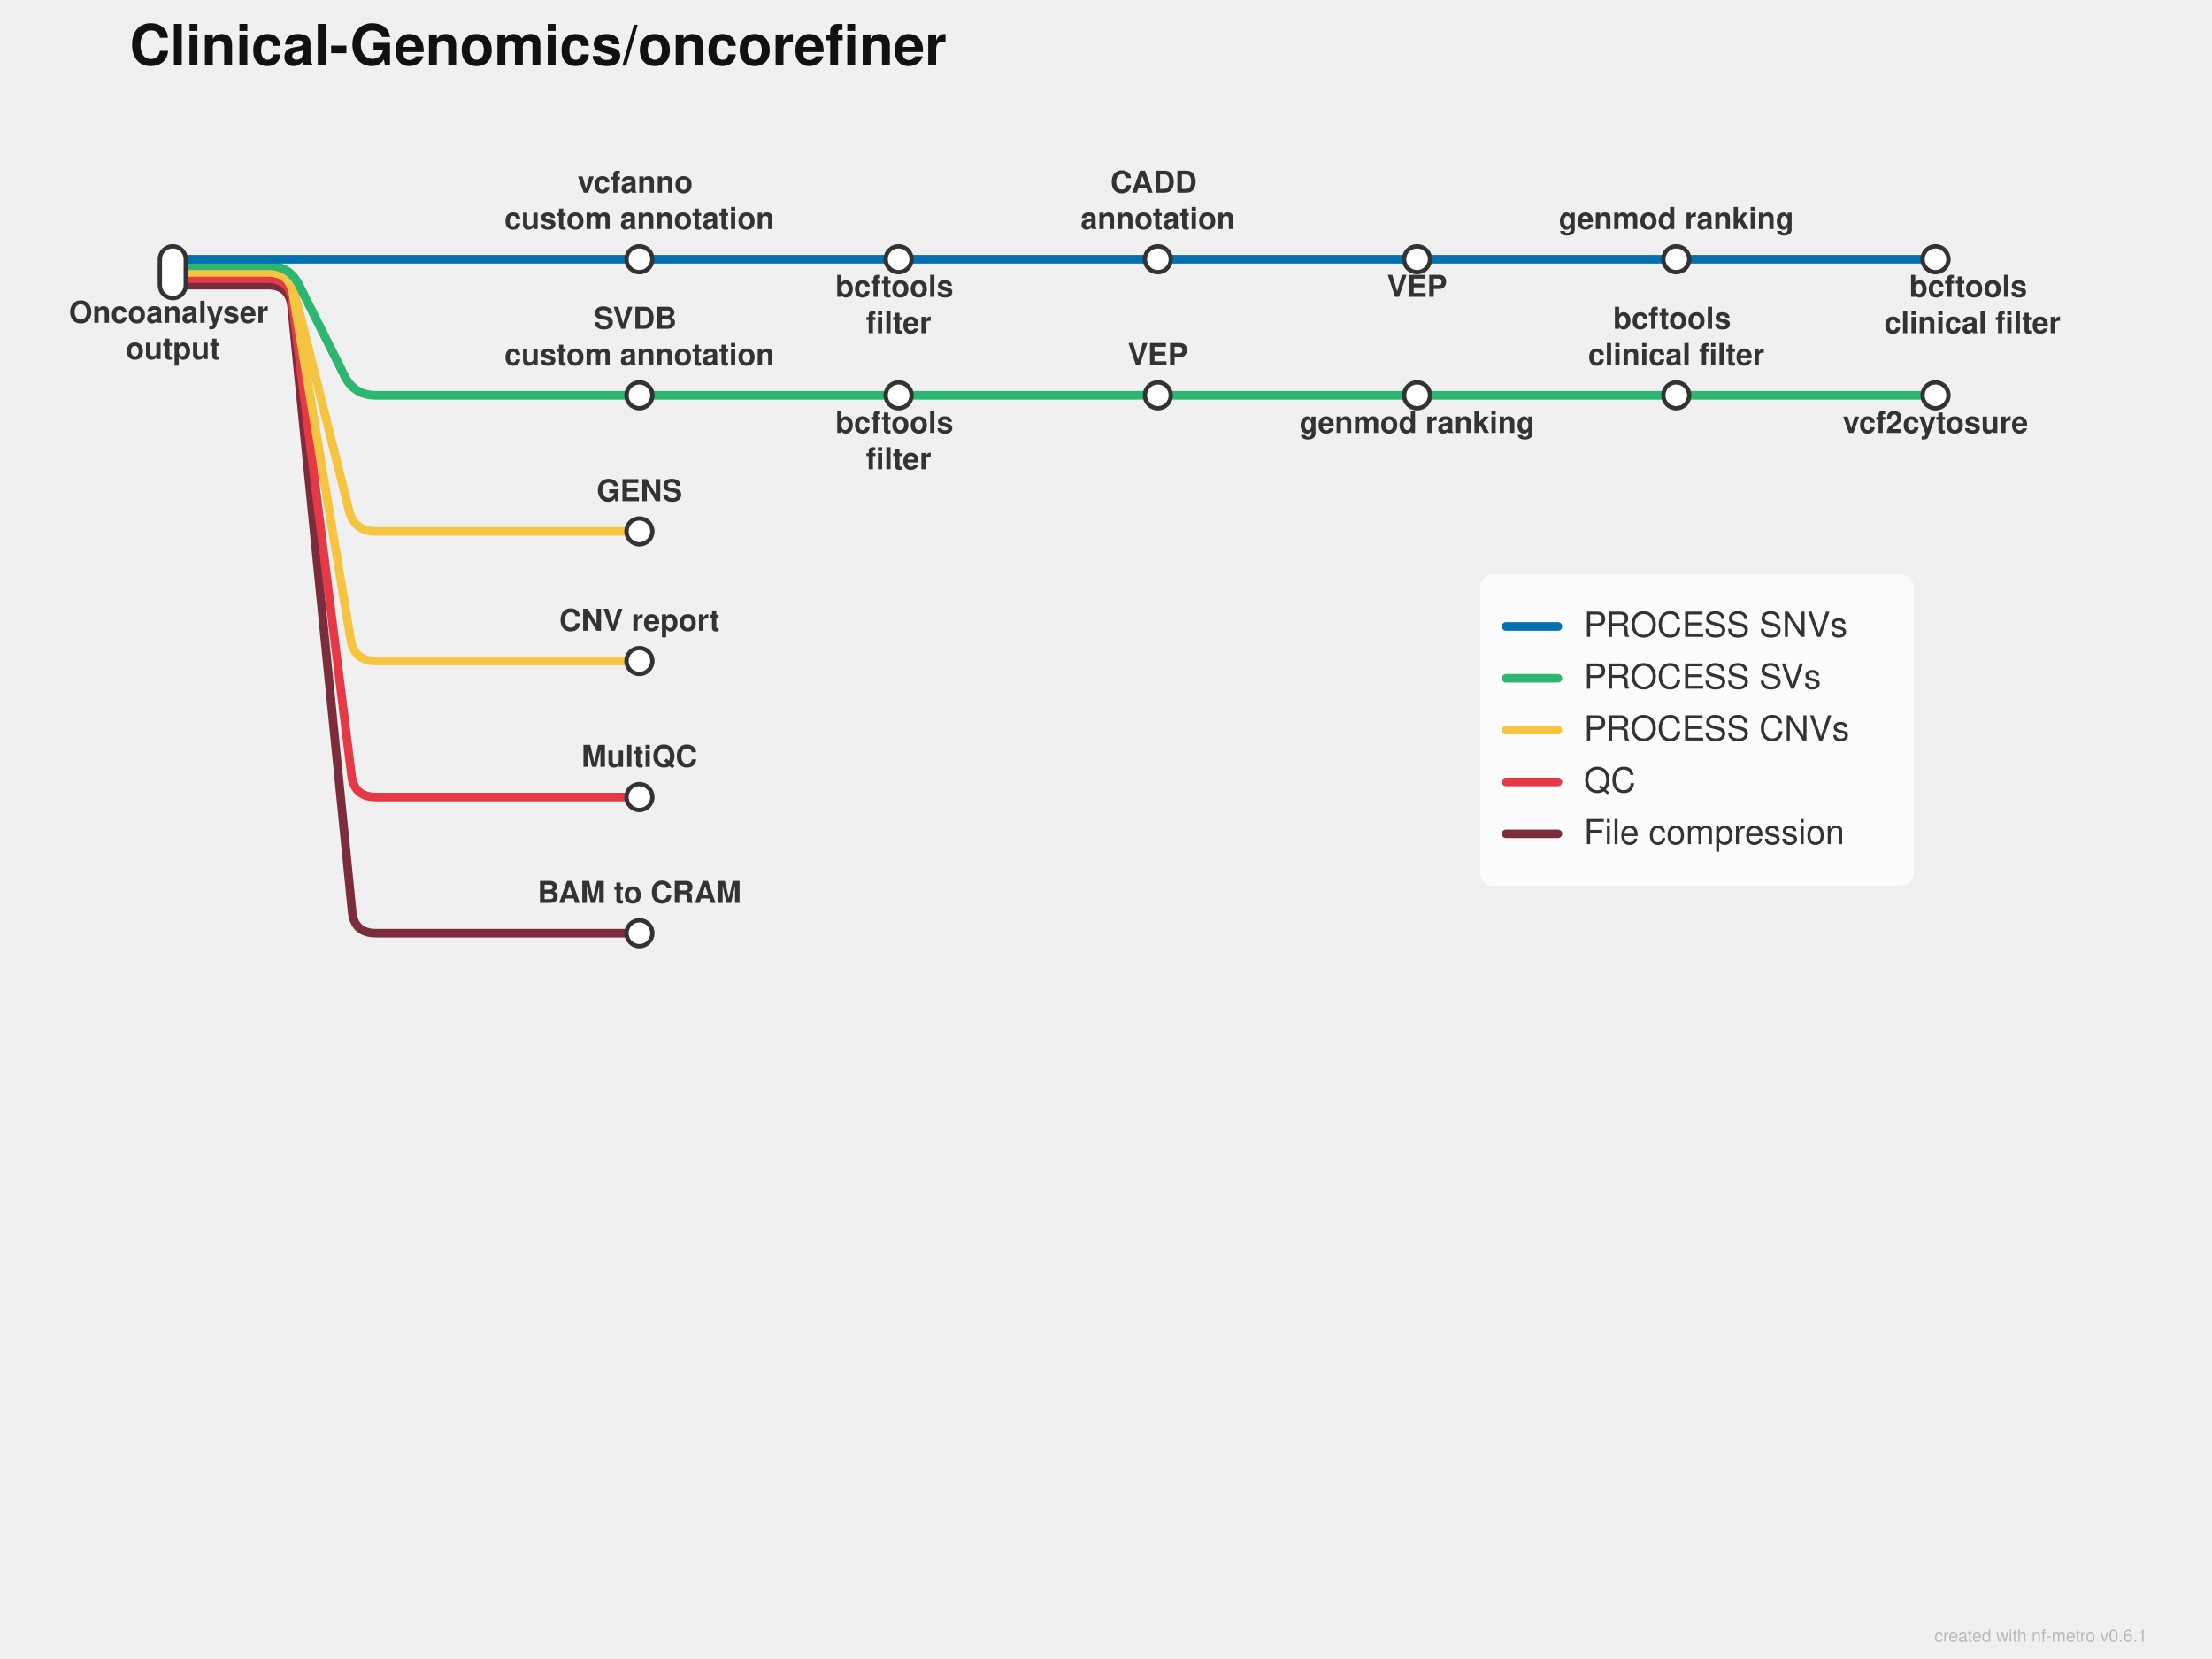
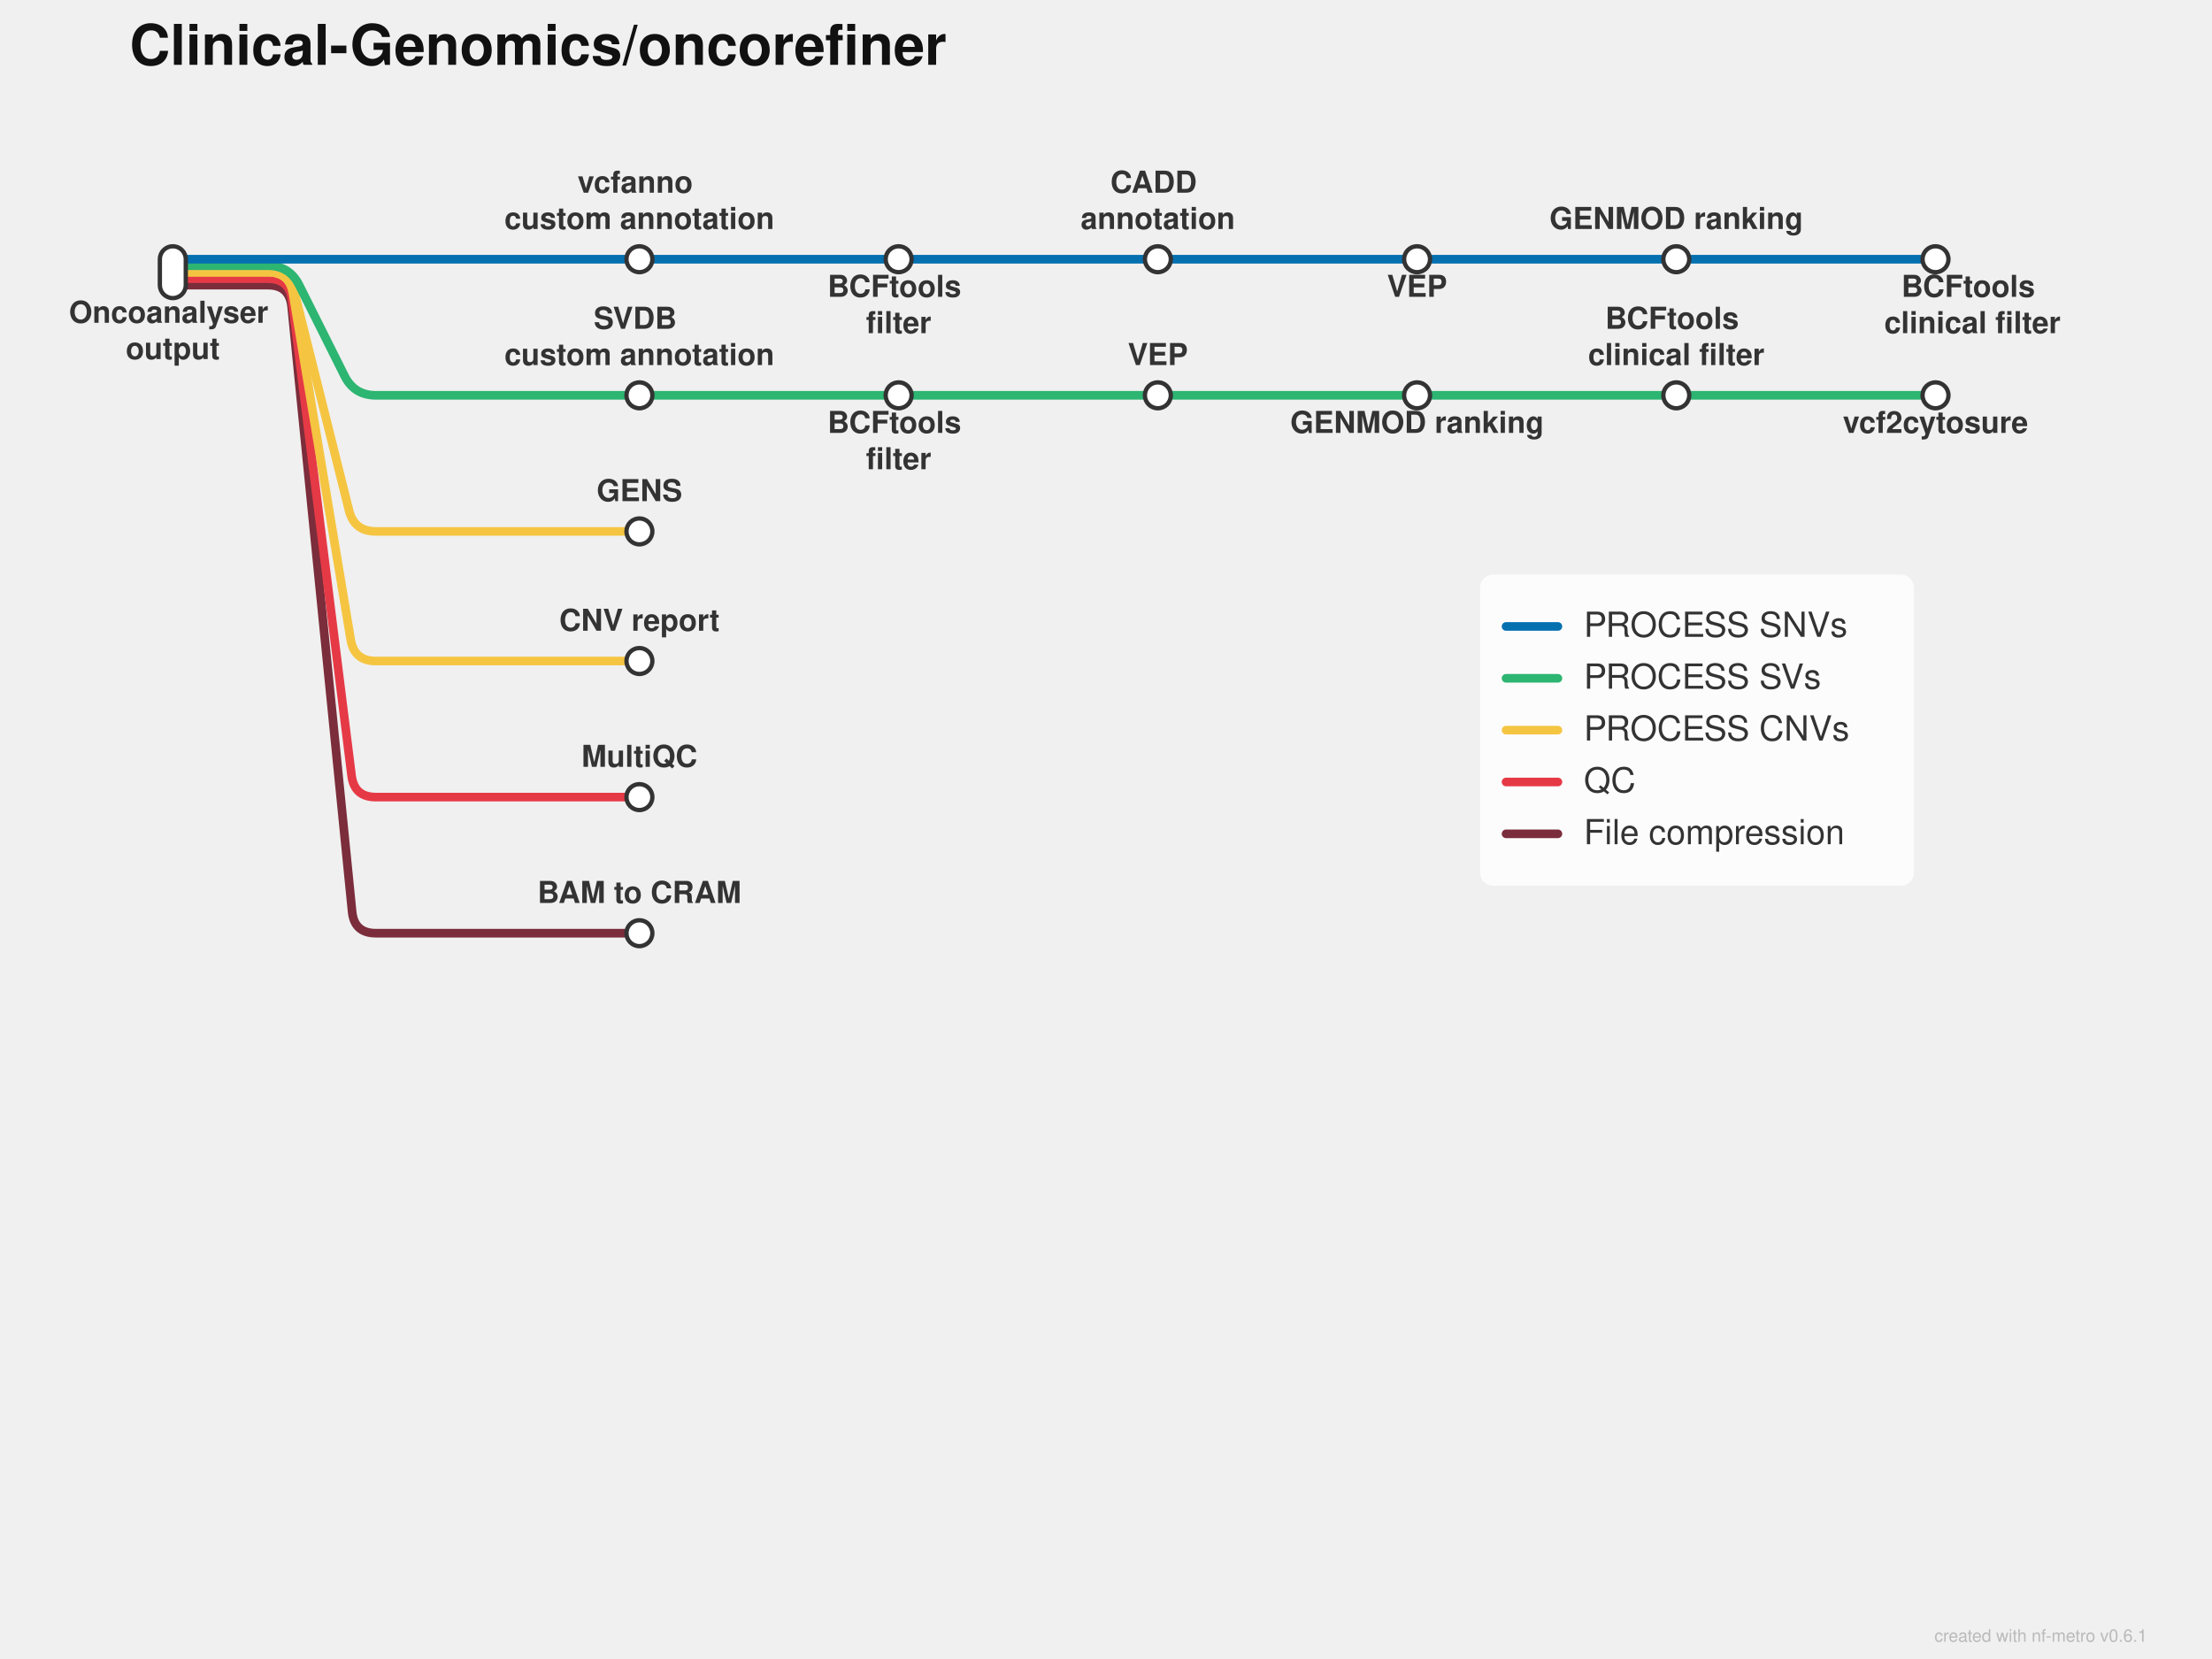
<svg xmlns="http://www.w3.org/2000/svg" width="1024" height="768" viewBox="0 0 1024 768">
  <defs>
</defs>
  <style>@media (prefers-color-scheme: dark) {
    .nf-metro-section-label { fill: #d0d0d0; }
    .nf-metro-section-num-circle { fill: #777777; }
    .nf-metro-title { fill: #ffffff; }
}
</style>
  <text x="60.0" y="30.0" font-size="26.0" fill="#111111" font-family="'Helvetica Neue', Helvetica, Arial, sans-serif" font-weight="bold" class="nf-metro-title">Clinical-Genomics/oncorefiner</text>
  <path d="M296.0,183.0 L416.0,183.0" stroke="#2db572" stroke-width="4.0" stroke-linecap="round" />
  <path d="M416.0,183.0 L536.0,183.0" stroke="#2db572" stroke-width="4.0" stroke-linecap="round" />
  <path d="M536.0,183.0 L656.0,183.0" stroke="#2db572" stroke-width="4.0" stroke-linecap="round" />
  <path d="M656.0,183.0 L776.0,183.0" stroke="#2db572" stroke-width="4.0" stroke-linecap="round" />
  <path d="M776.0,183.0 L896.0,183.0" stroke="#2db572" stroke-width="4.0" stroke-linecap="round" />
  <path d="M80.0,132.0 L124.0,132.0 Q134.0,132.0,134.995,141.95 L163.005,422.05 Q164.0,432.0,174.0,432.0 L296.0,432.0" stroke="#7b2d3b" stroke-width="4.0" fill="none" stroke-linecap="round" stroke-linejoin="round" />
  <path d="M80.0,129.0 L124.0,129.0 Q134.0,129.0,135.24,138.923 L162.76,359.077 Q164.0,369.0,174.0,369.0 L296.0,369.0" stroke="#e63946" stroke-width="4.0" fill="none" stroke-linecap="round" stroke-linejoin="round" />
  <path d="M80.0,126.0 L124.0,126.0 Q134.0,126.0,136.425,135.701 L161.575,236.299 Q164.0,246.0,174.0,246.0 L296.0,246.0" stroke="#f5c542" stroke-width="4.0" fill="none" stroke-linecap="round" stroke-linejoin="round" />
  <path d="M80.0,126.0 L124.0,126.0 Q134.0,126.0,135.644,135.864 L162.356,296.136 Q164.0,306.0,174.0,306.0 L296.0,306.0" stroke="#f5c542" stroke-width="4.0" fill="none" stroke-linecap="round" stroke-linejoin="round" />
  <path d="M80.0,123.0 L124.0,123.0 Q134.0,123.0,138.472,131.944 L159.528,174.056 Q164.0,183.0,174.0,183.0 L296.0,183.0" stroke="#2db572" stroke-width="4.0" fill="none" stroke-linecap="round" stroke-linejoin="round" />
  <path d="M80.0,120.0 L296.0,120.0" stroke="#0570b0" stroke-width="4.0" stroke-linecap="round" />
  <path d="M296.0,120.0 L416.0,120.0" stroke="#0570b0" stroke-width="4.0" stroke-linecap="round" />
  <path d="M416.0,120.0 L536.0,120.0" stroke="#0570b0" stroke-width="4.0" stroke-linecap="round" />
  <path d="M536.0,120.0 L656.0,120.0" stroke="#0570b0" stroke-width="4.0" stroke-linecap="round" />
  <path d="M656.0,120.0 L776.0,120.0" stroke="#0570b0" stroke-width="4.0" stroke-linecap="round" />
  <path d="M776.0,120.0 L896.0,120.0" stroke="#0570b0" stroke-width="4.0" stroke-linecap="round" />
  <rect x="74.0" y="114.0" width="12.0" height="24.0" rx="6.0" ry="6.0" fill="#ffffff" stroke="#333333" stroke-width="2.0" />
  <rect x="290.0" y="114.0" width="12.0" height="12.0" rx="6.0" ry="6.0" fill="#ffffff" stroke="#333333" stroke-width="2.0" />
  <rect x="650.0" y="114.0" width="12.0" height="12.0" rx="6.0" ry="6.0" fill="#ffffff" stroke="#333333" stroke-width="2.0" />
  <rect x="530.0" y="114.0" width="12.0" height="12.0" rx="6.0" ry="6.0" fill="#ffffff" stroke="#333333" stroke-width="2.0" />
  <rect x="410.0" y="114.0" width="12.0" height="12.0" rx="6.0" ry="6.0" fill="#ffffff" stroke="#333333" stroke-width="2.0" />
  <rect x="890.0" y="114.0" width="12.0" height="12.0" rx="6.0" ry="6.0" fill="#ffffff" stroke="#333333" stroke-width="2.0" />
  <rect x="770.0" y="114.0" width="12.0" height="12.0" rx="6.0" ry="6.0" fill="#ffffff" stroke="#333333" stroke-width="2.0" />
  <rect x="290.0" y="177.0" width="12.0" height="12.0" rx="6.0" ry="6.0" fill="#ffffff" stroke="#333333" stroke-width="2.0" />
  <rect x="530.0" y="177.0" width="12.0" height="12.0" rx="6.0" ry="6.0" fill="#ffffff" stroke="#333333" stroke-width="2.0" />
  <rect x="410.0" y="177.0" width="12.0" height="12.0" rx="6.0" ry="6.0" fill="#ffffff" stroke="#333333" stroke-width="2.0" />
  <rect x="770.0" y="177.0" width="12.0" height="12.0" rx="6.0" ry="6.0" fill="#ffffff" stroke="#333333" stroke-width="2.0" />
  <rect x="650.0" y="177.0" width="12.0" height="12.0" rx="6.0" ry="6.0" fill="#ffffff" stroke="#333333" stroke-width="2.0" />
  <rect x="890.0" y="177.0" width="12.0" height="12.0" rx="6.0" ry="6.0" fill="#ffffff" stroke="#333333" stroke-width="2.0" />
  <rect x="290.0" y="240.0" width="12.0" height="12.0" rx="6.0" ry="6.0" fill="#ffffff" stroke="#333333" stroke-width="2.0" />
  <rect x="290.0" y="300.0" width="12.0" height="12.0" rx="6.0" ry="6.0" fill="#ffffff" stroke="#333333" stroke-width="2.0" />
  <rect x="290.0" y="363.0" width="12.0" height="12.0" rx="6.0" ry="6.0" fill="#ffffff" stroke="#333333" stroke-width="2.0" />
  <rect x="290.0" y="426.0" width="12.0" height="12.0" rx="6.0" ry="6.0" fill="#ffffff" stroke="#333333" stroke-width="2.0" />
  <text x="80.0" y="143.0" font-size="14.0" fill="#333333" font-family="'Helvetica Neue', Helvetica, Arial, sans-serif" font-weight="bold" text-anchor="middle" dominant-baseline="hanging">
    <tspan x="80.0" dy="0em">Oncoanalyser</tspan>
    <tspan x="80.0" dy="1.2em">output</tspan>
  </text>
  <text x="296.0" y="89.2" font-size="14.0" fill="#333333" font-family="'Helvetica Neue', Helvetica, Arial, sans-serif" font-weight="bold" text-anchor="middle" dominant-baseline="auto">
    <tspan x="296.0" dy="0em">vcfanno</tspan>
    <tspan x="296.0" dy="1.2em">custom annotation</tspan>
  </text>
  <text x="296.0" y="152.2" font-size="14.0" fill="#333333" font-family="'Helvetica Neue', Helvetica, Arial, sans-serif" font-weight="bold" text-anchor="middle" dominant-baseline="auto">
    <tspan x="296.0" dy="0em">SVDB</tspan>
    <tspan x="296.0" dy="1.2em">custom annotation</tspan>
  </text>
  <text x="296.0" y="232.0" font-size="14.0" fill="#333333" font-family="'Helvetica Neue', Helvetica, Arial, sans-serif" font-weight="bold" text-anchor="middle" dominant-baseline="auto">GENS</text>
  <text x="296.0" y="292.0" font-size="14.0" fill="#333333" font-family="'Helvetica Neue', Helvetica, Arial, sans-serif" font-weight="bold" text-anchor="middle" dominant-baseline="auto">CNV report</text>
  <text x="296.0" y="355.0" font-size="14.0" fill="#333333" font-family="'Helvetica Neue', Helvetica, Arial, sans-serif" font-weight="bold" text-anchor="middle" dominant-baseline="auto">MultiQC</text>
  <text x="296.0" y="418.0" font-size="14.0" fill="#333333" font-family="'Helvetica Neue', Helvetica, Arial, sans-serif" font-weight="bold" text-anchor="middle" dominant-baseline="auto">BAM to CRAM</text>
  <text x="416.0" y="131.0" font-size="14.0" fill="#333333" font-family="'Helvetica Neue', Helvetica, Arial, sans-serif" font-weight="bold" text-anchor="middle" dominant-baseline="hanging">
-     <tspan x="416.0" dy="0em">bcftools</tspan>
+     <tspan x="416.0" dy="0em">BCFtools</tspan>
    <tspan x="416.0" dy="1.2em">filter</tspan>
  </text>
  <text x="416.0" y="194.0" font-size="14.0" fill="#333333" font-family="'Helvetica Neue', Helvetica, Arial, sans-serif" font-weight="bold" text-anchor="middle" dominant-baseline="hanging">
-     <tspan x="416.0" dy="0em">bcftools</tspan>
+     <tspan x="416.0" dy="0em">BCFtools</tspan>
    <tspan x="416.0" dy="1.2em">filter</tspan>
  </text>
  <text x="536.0" y="89.2" font-size="14.0" fill="#333333" font-family="'Helvetica Neue', Helvetica, Arial, sans-serif" font-weight="bold" text-anchor="middle" dominant-baseline="auto">
    <tspan x="536.0" dy="0em">CADD</tspan>
    <tspan x="536.0" dy="1.2em">annotation</tspan>
  </text>
  <text x="536.0" y="169.0" font-size="14.0" fill="#333333" font-family="'Helvetica Neue', Helvetica, Arial, sans-serif" font-weight="bold" text-anchor="middle" dominant-baseline="auto">VEP</text>
  <text x="656.0" y="131.0" font-size="14.0" fill="#333333" font-family="'Helvetica Neue', Helvetica, Arial, sans-serif" font-weight="bold" text-anchor="middle" dominant-baseline="hanging">VEP</text>
-   <text x="656.0" y="194.0" font-size="14.0" fill="#333333" font-family="'Helvetica Neue', Helvetica, Arial, sans-serif" font-weight="bold" text-anchor="middle" dominant-baseline="hanging">genmod ranking</text>
-   <text x="776.0" y="106.0" font-size="14.0" fill="#333333" font-family="'Helvetica Neue', Helvetica, Arial, sans-serif" font-weight="bold" text-anchor="middle" dominant-baseline="auto">genmod ranking</text>
+   <text x="656.0" y="194.0" font-size="14.0" fill="#333333" font-family="'Helvetica Neue', Helvetica, Arial, sans-serif" font-weight="bold" text-anchor="middle" dominant-baseline="hanging">GENMOD ranking</text>
+   <text x="776.0" y="106.0" font-size="14.0" fill="#333333" font-family="'Helvetica Neue', Helvetica, Arial, sans-serif" font-weight="bold" text-anchor="middle" dominant-baseline="auto">GENMOD ranking</text>
  <text x="776.0" y="152.2" font-size="14.0" fill="#333333" font-family="'Helvetica Neue', Helvetica, Arial, sans-serif" font-weight="bold" text-anchor="middle" dominant-baseline="auto">
-     <tspan x="776.0" dy="0em">bcftools</tspan>
+     <tspan x="776.0" dy="0em">BCFtools</tspan>
    <tspan x="776.0" dy="1.2em">clinical filter</tspan>
  </text>
  <text x="913.1" y="131.0" font-size="14.0" fill="#333333" font-family="'Helvetica Neue', Helvetica, Arial, sans-serif" font-weight="bold" text-anchor="middle" dominant-baseline="hanging">
-     <tspan x="913.1" dy="0em">bcftools</tspan>
+     <tspan x="913.1" dy="0em">BCFtools</tspan>
    <tspan x="913.1" dy="1.2em">clinical filter</tspan>
  </text>
  <text x="896.0" y="194.0" font-size="14.0" fill="#333333" font-family="'Helvetica Neue', Helvetica, Arial, sans-serif" font-weight="bold" text-anchor="middle" dominant-baseline="hanging">vcf2cytosure</text>
  <rect x="685.2" y="266.0" width="200.8" height="144.0" rx="6" ry="6" fill="rgba(255, 255, 255, 0.8)" />
  <path d="M697.2,290.0 L721.2,290.0" stroke="#0570b0" stroke-width="4.0" stroke-linecap="round" />
  <text x="733.2" y="290.0" font-size="16.0" fill="#333333" font-family="'Helvetica Neue', Helvetica, Arial, sans-serif" dy="0.3em">PROCESS SNVs</text>
  <path d="M697.2,314.0 L721.2,314.0" stroke="#2db572" stroke-width="4.0" stroke-linecap="round" />
  <text x="733.2" y="314.0" font-size="16.0" fill="#333333" font-family="'Helvetica Neue', Helvetica, Arial, sans-serif" dy="0.3em">PROCESS SVs</text>
  <path d="M697.2,338.0 L721.2,338.0" stroke="#f5c542" stroke-width="4.0" stroke-linecap="round" />
  <text x="733.2" y="338.0" font-size="16.0" fill="#333333" font-family="'Helvetica Neue', Helvetica, Arial, sans-serif" dy="0.3em">PROCESS CNVs</text>
  <path d="M697.2,362.0 L721.2,362.0" stroke="#e63946" stroke-width="4.0" stroke-linecap="round" />
  <text x="733.2" y="362.0" font-size="16.0" fill="#333333" font-family="'Helvetica Neue', Helvetica, Arial, sans-serif" dy="0.3em">QC</text>
  <path d="M697.2,386.0 L721.2,386.0" stroke="#7b2d3b" stroke-width="4.0" stroke-linecap="round" />
  <text x="733.2" y="386.0" font-size="16.0" fill="#333333" font-family="'Helvetica Neue', Helvetica, Arial, sans-serif" dy="0.3em">File compression</text>
  <text x="994.0" y="760.0" font-size="8" fill="rgba(150, 150, 150, 0.6)" font-family="'Helvetica Neue', Helvetica, Arial, sans-serif" text-anchor="end">created with nf-metro v0.6.1</text>
</svg>
